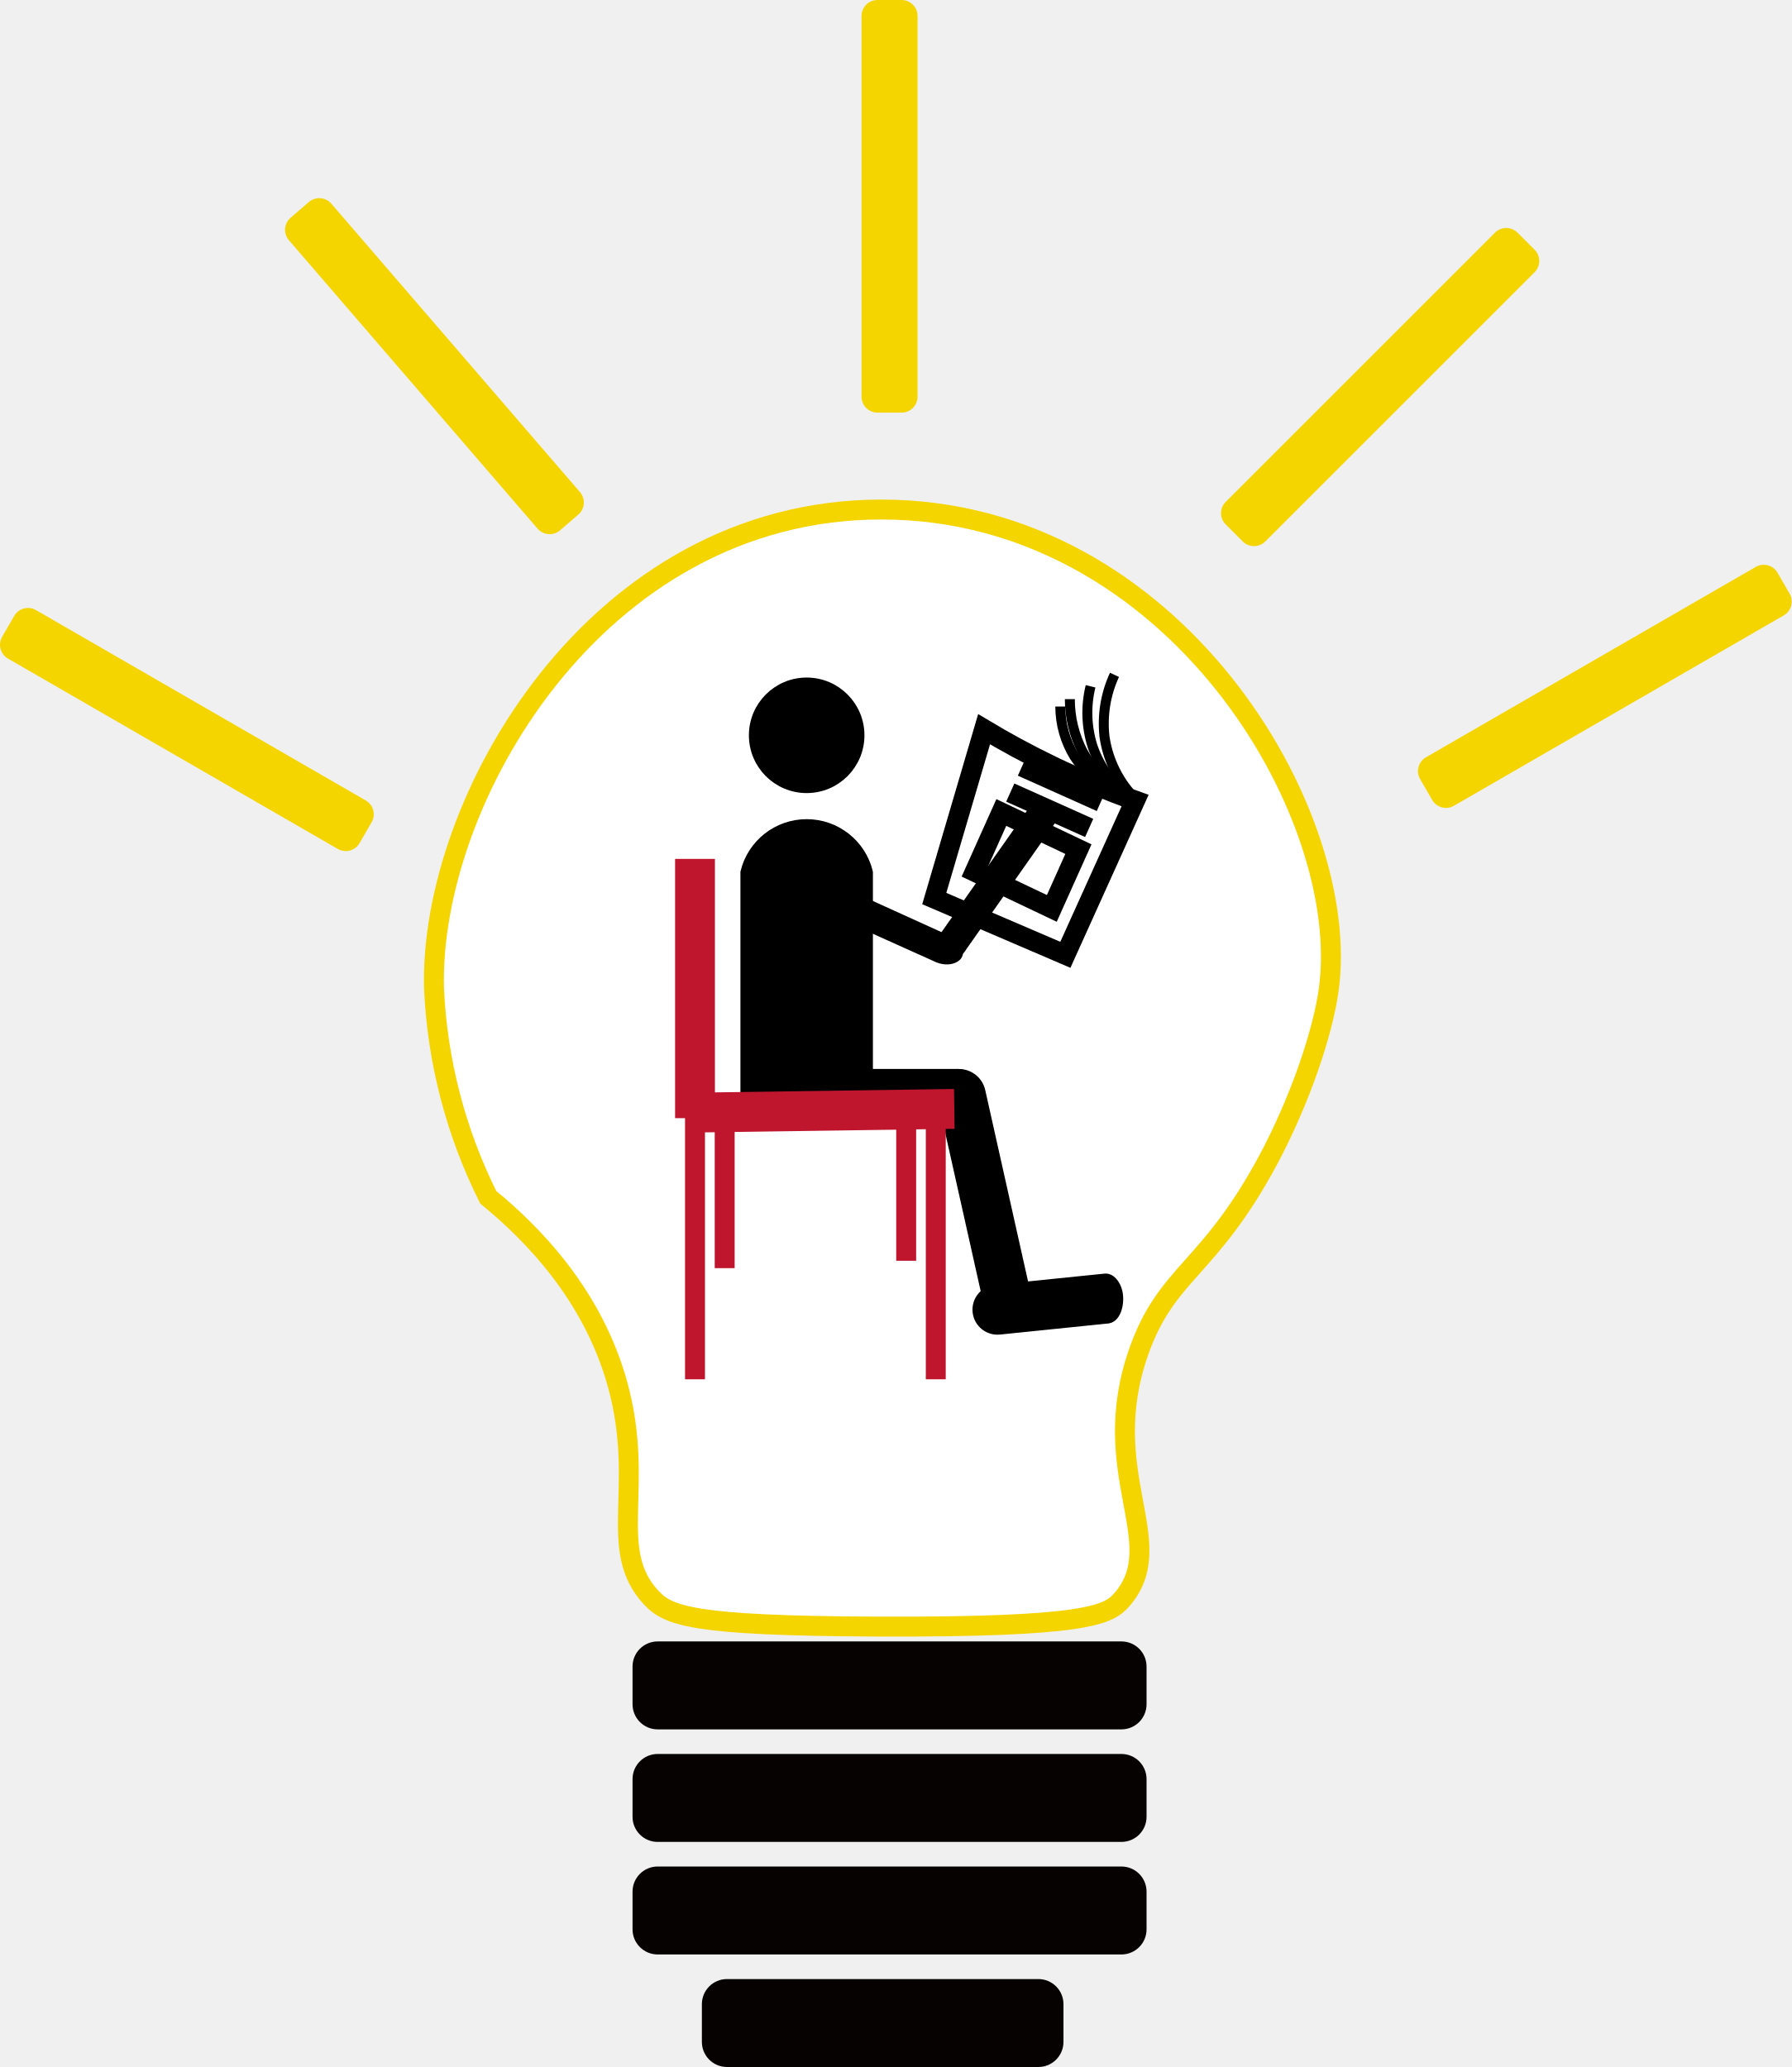
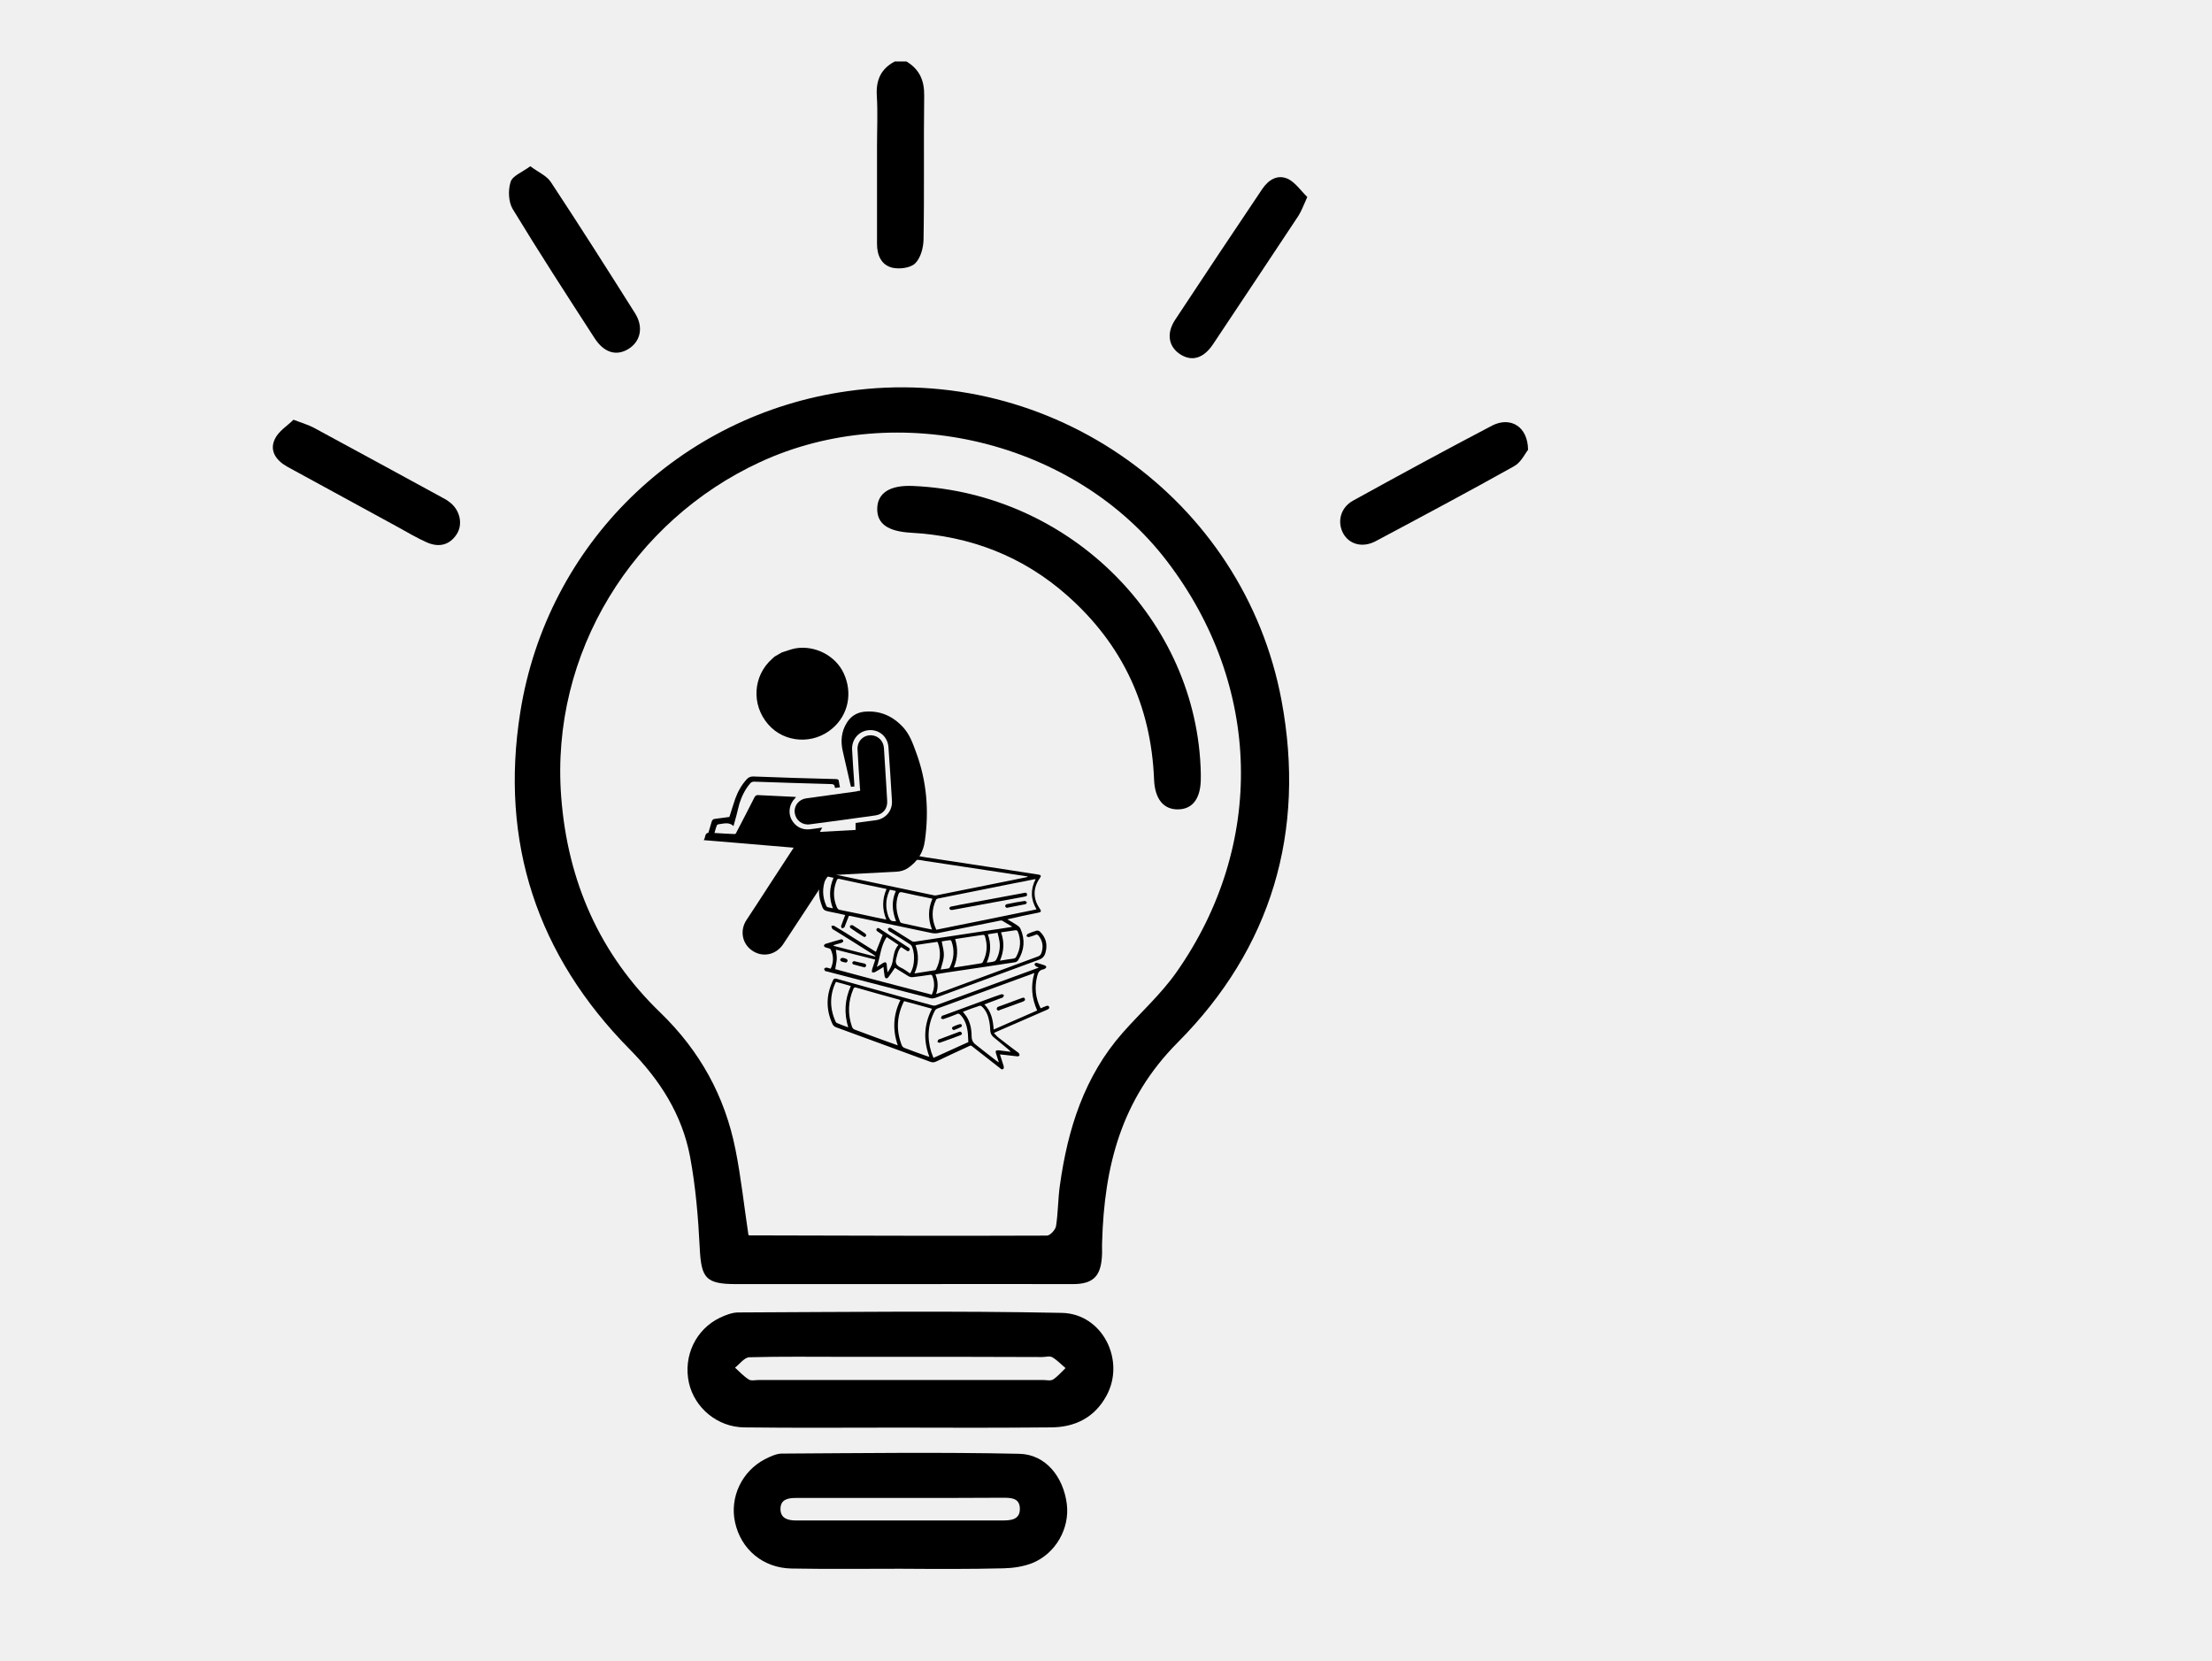
- <svg xmlns="http://www.w3.org/2000/svg" id="Calque_1" data-name="Calque 1" viewBox="0 0 179.87 207.54">
-   <defs>
-     <style>.cls-1,.cls-5{fill:#fff;}.cls-1{stroke:#f4d500;}.cls-1,.cls-10,.cls-2,.cls-5,.cls-6,.cls-7,.cls-8,.cls-9{stroke-miterlimit:10;}.cls-1,.cls-2,.cls-5,.cls-7,.cls-9{stroke-width:2px;}.cls-2{fill:#f4f2f2;stroke:#050201;}.cls-3{fill:#050201;}.cls-4{fill:#f4d500;}.cls-5,.cls-6,.cls-7,.cls-8{stroke:#000;}.cls-10,.cls-7,.cls-8,.cls-9{fill:none;}.cls-10,.cls-9{stroke:#bf152d;}.cls-10{stroke-width:4px;}</style>
-   </defs>
-   <path class="cls-1" d="M685.13,412.91c-.6,4.45-2.91,11.21-6.08,17.16-6,11.18-10.16,11.23-13,19.25-4.31,12.24,3.26,19.17-1.68,24.9-1.31,1.52-3.38,2.81-24.69,2.72-18.55-.08-20.88-1.08-22.6-2.93-4.49-4.87-.53-11.07-3.34-21.34-2.47-9-8.52-15.17-13-18.84a52.25,52.25,0,0,1-5.44-20.92c-.53-18.75,16.14-48.11,44.89-48.13C669.55,364.77,687.5,395.27,685.13,412.91Z" transform="translate(-551.73 -313.62)" />
-   <path class="cls-2" d="M695.37,494.52" transform="translate(-551.73 -313.62)" />
-   <rect class="cls-3" x="63.5" y="164.81" width="51.6" height="8.83" rx="2.52" />
-   <rect class="cls-4" x="620.31" y="331.53" width="41.43" height="5.62" rx="1.6" transform="translate(-245.04 661.74) rotate(-90)" />
-   <rect class="cls-4" x="669.56" y="349.67" width="41.43" height="5.62" rx="1.6" transform="translate(-598.79 277.72) rotate(-45)" />
-   <rect class="cls-4" x="549.77" y="384.06" width="41.43" height="5.62" rx="1.6" transform="translate(319.38 693.53) rotate(-150)" />
-   <rect class="cls-4" x="574.62" y="347.58" width="41.43" height="5.62" rx="1.6" transform="translate(166.9 716.47) rotate(-130.76)" />
-   <rect class="cls-4" x="692.12" y="379.72" width="41.43" height="5.62" rx="1.6" transform="translate(-647.49 94.05) rotate(-30)" />
-   <rect class="cls-3" x="63.5" y="176.11" width="51.6" height="8.83" rx="2.52" />
-   <rect class="cls-3" x="63.5" y="187.41" width="51.6" height="8.83" rx="2.52" />
-   <rect class="cls-3" x="70.46" y="198.71" width="36.3" height="8.83" rx="2.52" />
-   <path class="cls-5" d="M665.68,394l-7,15.49-13.16-5.65,5-17c2.07,1.24,4.37,2.5,6.9,3.72A86.38,86.38,0,0,0,665.68,394Z" transform="translate(-551.73 -313.62)" />
-   <circle class="cls-6" cx="80.98" cy="73.83" r="5.3" />
-   <path class="cls-6" d="M638.86,423.38h-12.3V401.2a6.33,6.33,0,0,1,12.3,0Z" transform="translate(-551.73 -313.62)" />
-   <path class="cls-6" d="M647.66,425.31h-21v-3.86h21a2.12,2.12,0,0,1,2.17,1.45A2.18,2.18,0,0,1,647.66,425.31Z" transform="translate(-551.73 -313.62)" />
-   <path class="cls-6" d="M645.94,409.79,632,403.52l.83-1.85L646.77,408c.73.31,1.18.9,1.13,1.34S647,410.19,645.94,409.79Z" transform="translate(-551.73 -313.62)" />
-   <path class="cls-6" d="M646.67,407.48l8.8-12.51,1.65,1.16-8.79,12.51a1.63,1.63,0,0,1-1.53.86C646.26,409.33,646.09,408.39,646.67,407.48Z" transform="translate(-551.73 -313.62)" />
-   <path class="cls-6" d="M650.15,423.19l4.58,20.47-3.76.84L646.38,424a2.12,2.12,0,0,1,.94-2.43A2.19,2.19,0,0,1,650.15,423.19Z" transform="translate(-551.73 -313.62)" />
-   <path class="cls-6" d="M663,446l-10.93,1.12a2,2,0,1,1-.41-4L662.63,442c.57-.08,1.11.56,1.29,1.38C664.14,444.44,663.8,445.84,663,446Z" transform="translate(-551.73 -313.62)" />
-   <line class="cls-7" x1="102.59" y1="76.97" x2="110.51" y2="80.52" />
-   <line class="cls-7" x1="101.42" y1="79.58" x2="109.34" y2="83.13" />
-   <polygon class="cls-7" points="105.59 91.21 97.85 87.53 100.52 81.58 108.26 85.26 105.59 91.21" />
-   <path class="cls-8" d="M661.21,382.53a11.14,11.14,0,0,0,.19,6,10.78,10.78,0,0,0,3.3,4.81c.37.3.7.55.94.72" transform="translate(-551.73 -313.62)" />
-   <path class="cls-8" d="M659.13,383.82a11.37,11.37,0,0,0,1.29,5.28A11,11,0,0,0,664,393c.35.24.65.42.88.55" transform="translate(-551.73 -313.62)" />
-   <path class="cls-8" d="M658.17,384.56a9.68,9.68,0,0,0,1.41,5,9.25,9.25,0,0,0,3.75,3.3c.37.18.69.32.93.41" transform="translate(-551.73 -313.62)" />
-   <path class="cls-8" d="M663.61,381.38a11.68,11.68,0,0,0-1,6.21,11.17,11.17,0,0,0,2.47,5.55c.31.39.61.7.82.92" transform="translate(-551.73 -313.62)" />
-   <line class="cls-9" x1="69.77" y1="138.49" x2="69.77" y2="111.71" />
-   <line class="cls-9" x1="93.94" y1="138.49" x2="93.94" y2="111.71" />
-   <line class="cls-9" x1="90.97" y1="126.59" x2="90.97" y2="110.97" />
-   <line class="cls-9" x1="72.75" y1="127.33" x2="72.75" y2="111.71" />
-   <line class="cls-10" x1="69.77" y1="111.71" x2="95.8" y2="111.34" />
-   <line class="cls-10" x1="69.77" y1="112.27" x2="69.77" y2="86.24" />
+ <svg xmlns="http://www.w3.org/2000/svg" version="1.1" id="Calque_1" x="0px" y="0px" viewBox="0 0 1022 767" style="enable-background:new 0 0 1022 767;" xml:space="preserve">
+   <g>
+     <g>
+       <path d="M418.8,28.4c6,3.6,8.3,8.7,8.2,15.8c-0.3,22.2,0.1,44.4-0.3,66.6c-0.1,3.8-1.4,8.5-3.9,10.9c-2.2,2.1-7.1,2.7-10.4,2    c-5.2-1.2-7.2-5.8-7.2-11c0-15,0-29.9,0-44.9c0-7.9,0.4-15.9-0.1-23.8c-0.4-7.1,2-12.3,8.3-15.6C415.2,28.4,417,28.4,418.8,28.4z" />
+       <path d="M416.3,593.2c-25.4,0-50.8,0-76.2,0c-14.1,0-16.1-2.8-16.8-16.6c-0.7-14.2-1.9-28.5-4.5-42.4    c-3.7-19.3-13.8-35.2-27.8-49.4c-42.8-43.3-60.2-95.7-50.6-155.9c12.4-77.8,73.7-137.3,151.2-148.2    c94-13.3,183.1,49.7,200.5,142.9c11.3,60.5-4.6,114.4-47.9,157.9c-26.4,26.5-34,57.6-35,92.4c-0.1,2.3,0.1,4.5-0.1,6.8    c-0.6,9-4.2,12.5-13.4,12.5C469.4,593.2,442.8,593.1,416.3,593.2z M345.8,570.5c0.1,0.1,0.3,0.2,0.5,0.2    c45.8,0.1,91.6,0.3,137.4,0.1c1.5,0,3.9-2.7,4.2-4.3c1-6.3,0.9-12.7,1.8-18.9c3.6-26,11.3-50.4,29-70.5    c8.2-9.3,17.7-17.8,24.8-27.9c41.4-58.9,39.5-132.5-4.2-189.8c-42.5-55.8-124.5-75.4-188.2-45.9c-58.2,26.9-97,87.8-91.8,154.8    c3,38.9,17.8,72.5,45.8,99.5c18.3,17.7,29.8,38.6,34.7,63.2C342.4,544,343.8,557.3,345.8,570.5z" />
+       <path d="M415.3,659.5c-23.8,0-47.6,0.2-71.4-0.1c-12.4-0.1-23-9-25.6-20.6c-2.7-12.3,3.1-24.7,14.4-30.1c2.6-1.2,5.6-2.4,8.4-2.4    c49.8-0.2,99.7-0.8,149.5,0.2c18.9,0.4,29.5,22.1,20.6,38.3c-5.5,10.1-14.6,14.6-25.8,14.6C462,659.6,438.7,659.6,415.3,659.5    C415.3,659.6,415.3,659.5,415.3,659.5z M415.4,626.8c-8.4,0-16.8,0-25.1,0c-14.7,0-29.4-0.2-44.1,0.2c-2.3,0.1-4.4,3.1-6.6,4.8    c2.1,1.9,4,4,6.4,5.5c1.1,0.7,3.1,0.2,4.7,0.2c43.7,0,87.4,0,131.1,0c1.6,0,3.5,0.5,4.7-0.2c2.2-1.4,3.9-3.5,5.8-5.3    c-2-1.7-3.9-3.7-6.1-5c-1.2-0.7-3.1-0.1-4.7-0.1C459.3,626.8,437.3,626.8,415.4,626.8z" />
+       <path d="M416.1,724.7c-16.8,0-33.5,0.2-50.3-0.1c-13.3-0.2-23.5-8.9-26.2-21.4c-2.5-11.5,3.1-23.5,13.8-29.1    c2.4-1.2,5.1-2.5,7.6-2.6c36.7-0.2,73.3-0.7,110,0.1c12.2,0.3,20.3,10.7,21.9,23.2c1.4,11.2-5.1,22.9-16,27.3    c-4.1,1.6-8.8,2.3-13.2,2.4C447.8,724.9,431.9,724.8,416.1,724.7C416.1,724.8,416.1,724.7,416.1,724.7z M416.8,692    c-16.3,0-32.6,0-49,0c-3.7,0-7.2,0.6-7.2,5.1c0,4.4,3.5,5.3,7.2,5.3c0.5,0,0.9,0,1.4,0c31.3,0,62.6,0,93.8,0    c4.1,0,8.4-0.3,8.2-5.7c-0.2-4.9-4.4-4.8-8.2-4.8C447.6,692,432.2,692,416.8,692z" />
+       <path d="M245,76.8c3.8,2.8,7.6,4.4,9.5,7.3c13.2,20,26.1,40.3,38.9,60.6c4.1,6.5,2.5,13.2-3.2,16.6c-5.5,3.3-11.2,1.6-15.5-5.1    c-12.8-19.8-25.6-39.5-37.8-59.6c-2-3.3-2.2-8.8-1-12.5C236.7,81.2,241.3,79.6,245,76.8z" />
+       <path d="M706,207.8c-1.3,1.6-3.2,5.8-6.5,7.6c-21.1,11.8-42.5,23.2-63.9,34.6c-6,3.2-12.1,1.5-14.9-3.4c-3-5.3-1.5-12,4.4-15.3    c21.4-11.8,42.9-23.5,64.5-34.8C697.9,192.4,705.9,197,706,207.8z" />
+       <path d="M135.6,193.9c4.4,1.7,7,2.4,9.4,3.7c19.9,10.7,39.7,21.6,59.6,32.4c1,0.5,2,1.1,2.9,1.8c4.9,3.5,6.6,10.2,3.5,15    c-3.4,5.2-8.4,6.1-13.7,3.8c-4.8-2.1-9.2-4.8-13.8-7.3c-16.9-9.2-33.8-18.4-50.6-27.6c-5.1-2.8-8.5-7.2-6-12.7    C128.6,199.2,132.8,196.7,135.6,193.9z" />
+       <path d="M604,91c-1.8,4-2.7,6.5-4.1,8.7c-13.1,19.8-26.3,39.6-39.5,59.4c-4.3,6.4-9.6,8-14.9,4.7c-5.5-3.4-6.8-9.6-2.6-16    c13.3-20.2,26.8-40.4,40.3-60.5c2.9-4.3,7.2-7,12.2-4.5C598.7,84.6,601.1,88.2,604,91z" />
+       <path d="M554.8,357.2c0,0.7,0,1.4,0,2c0.1,9.3-3.5,14.5-10.3,14.7c-6.9,0.2-11-4.8-11.3-14c-1.4-33.9-14.6-62.2-40-84.7    c-20.5-18.2-44.9-27.6-72.3-29.1c-10.6-0.6-15.7-4.1-15.6-11.1c0.1-7.3,5.9-11,16.6-10.5C494.4,227.7,553.3,286.6,554.8,357.2z" />
+     </g>
+     <g>
+       <g>
+         <path d="M465.4,424.7c1.8,1,3.3,1.9,4.8,2.9c0.5,0.4,1.1,0.9,1.3,1.5c2.2,5,1.8,9.8-1.1,14.5c-0.3,0.4-0.8,0.8-1.3,0.9     c-8.9,1.4-17.8,2.7-26.6,4c-3.4,0.5-6.8,1-10.3,1.6c1.2,3,1.4,5.9,0.3,9.1c1.9-0.7,3.6-1.3,5.3-1.9c14-5.2,27.9-10.3,41.9-15.5     c0.7-0.3,1.1-0.7,1.4-1.4c1.1-3,0.7-5.7-1.3-8.2c-0.4-0.4-0.7-0.6-1.2-0.4c-1,0.4-2.1,0.8-3.2,1.1c-0.3,0.1-0.8-0.3-1.2-0.4     c0.2-0.4,0.3-0.9,0.7-1.1c1.3-0.6,2.7-1.1,4.1-1.5c0.4-0.1,1,0.1,1.4,0.4c2.9,2.8,3.7,6.1,2.6,9.9c-0.5,1.7-1.4,2.6-3.1,3.2     c-15.9,5.8-31.9,11.8-47.8,17.6c-0.6,0.2-1.4,0.3-2,0.2c-16.1-4.1-32.2-8.3-48.3-12.5c-0.2,0-0.4,0-0.5-0.1     c-0.2-0.3-0.6-0.7-0.5-1c0.1-0.3,0.6-0.6,0.9-0.6c0.7,0,1.3,0.3,2.1,0.5c1.4-3,1.4-5.9,0-8.9c-0.1-0.2-0.5-0.4-0.8-0.5     c-0.6-0.2-1.2-0.3-1.7-0.5c-0.3-0.1-0.6-0.5-0.6-0.7c0-0.3,0.3-0.7,0.5-0.8c2.5-0.8,5-1.5,7.5-2.2c0.2-0.1,0.8,0.3,0.9,0.6     c0.1,0.3-0.2,0.8-0.5,0.9c-0.9,0.4-1.9,0.6-2.9,0.9c-0.4,0.1-0.8,0.2-1.2,0.6c6.5,1.7,12.9,3.3,19.4,5c0-0.1,0.1-0.2,0.1-0.2     c-0.3-0.2-0.5-0.4-0.8-0.6c-6.2-3.9-12.3-7.8-18.5-11.6c-0.2-0.1-0.6-0.2-0.7-0.5c-0.2-0.4-0.3-0.8-0.4-1.2     c0.4-0.1,1-0.3,1.3-0.1c1.7,1,3.4,2.1,5.1,3.1c4.5,2.8,9,5.7,13.5,8.5c0.3,0.2,0.5,0.3,0.7,0.4c1-2.6,2-5.1,3.1-7.8     c-0.6-0.4-1.4-1-2.2-1.5c-0.5-0.3-0.9-0.7-0.6-1.3c0.4-0.6,0.9-0.4,1.4-0.1c4.4,2.9,8.8,5.8,13.3,8.7c0.5,0.3,0.9,0.7,0.5,1.3     c-0.4,0.6-0.9,0.5-1.4,0.1c-0.8-0.5-1.6-1.1-2.5-1.6c-1.4,1.5-1.7,3.4-2.2,5.3c-0.6,2.1,0.1,3.2,1.9,4.1c1.6,0.7,3,1.8,4.5,2.8     c1-1.6,1.5-3.3,1.7-5.1c0.3-2.5,0.1-4.9-0.8-7.2c-0.2-0.5-0.6-1-1-1.2c-3-2-6.1-3.9-9.2-5.8c-0.2-0.1-0.6-0.3-0.7-0.5     c-0.2-0.3-0.3-0.8-0.2-1c0.2-0.2,0.7-0.4,1-0.3c0.5,0.1,0.8,0.5,1.3,0.7c2.9,1.8,5.7,3.6,8.6,5.4c0.4,0.3,1.1,0.4,1.5,0.3     c11.9-1.8,23.8-3.6,35.6-5.4c2.8-0.4,5.6-0.8,8.5-1.3c0.2,0,0.4-0.1,0.9-0.2c-1.7-1-3.2-1.9-4.7-2.8c-0.3-0.1-0.7-0.1-1,0     c-9.6,1.9-19.2,3.9-28.9,5.8c-1.2,0.2-2.5,0-3.7-0.3c-12.1-2.5-24.1-5.1-36.2-7.6c-0.3-0.1-0.6-0.1-1-0.1     c-0.6,1.6-1.2,3.1-1.8,4.6c-0.1,0.2-0.1,0.5-0.3,0.7c-0.3,0.2-0.7,0.4-1.1,0.5c-0.1-0.4-0.5-0.8-0.4-1.1c0.6-1.7,1.2-3.3,1.9-5.1     c-2.2-0.5-4.4-1-6.6-1.4c-3.4-0.7-3.5-0.7-4.6-4.1c-1.5-4.6-1.1-9,1-13.3c0.2-0.4,0.7-0.8,1.1-0.9c13.5-2.5,27.1-5.1,40.7-7.5     c1.7-0.3,3.5,0.2,5.3,0.5c9.9,1.5,19.8,3,29.6,4.5c7.6,1.2,15.1,2.3,22.7,3.5c1.3,0.2,1.5,0.7,0.7,1.7c-3.2,4.6-3.2,9.5,0.1,14.2     c0.7,1,0.5,1.5-0.7,1.7c-2.4,0.5-4.8,1-7.3,1.5C470.5,423.6,468.1,424.1,465.4,424.7z M386.4,403.9c0,0.1,0,0.1,0,0.2     c0.3,0.1,0.5,0.2,0.8,0.2c14.8,3.1,29.6,6.2,44.3,9.3c0.4,0.1,0.8,0.1,1.2,0c11.6-2.3,23.3-4.7,34.9-7c2.4-0.5,4.8-1,7.3-1.5     c-0.2-0.2-0.4-0.3-0.6-0.3c-15.6-2.4-31.3-4.7-46.9-7.1c-1.7-0.3-3.5-0.7-5.1-0.4c-8.8,1.5-17.5,3.2-26.3,4.8     C392.8,402.6,389.6,403.3,386.4,403.9z M478.5,406.1c-0.5,0.1-0.9,0.1-1.2,0.2c-2.9,0.6-5.7,1.2-8.6,1.7     c-11.8,2.4-23.6,4.7-35.4,7.1c-0.3,0.1-0.7,0.3-0.8,0.5c-2.2,4.6-2.1,9.2,0.1,13.9c15.5-3.1,30.8-6.2,46.3-9.4     C476.2,415.5,476,411,478.5,406.1z M409.6,410.7c-0.1-0.1-0.2-0.1-0.3-0.1c-7.2-1.5-14.4-3-21.6-4.6c-0.7-0.1-0.9,0.2-1.1,0.7     c-1.7,4.1-1.7,8.2,0,12.3c0.4,0.9,0.8,1.3,1.8,1.4c5.6,1.1,11.1,2.3,16.6,3.5c1.5,0.3,2.9,0.6,4.5,0.9     C407.5,419.9,407.6,415.3,409.6,410.7z M430.5,459.5c1.4-3,1.4-5.9,0.2-8.8c-0.1-0.2-0.6-0.5-0.9-0.4c-2.7,0.4-5.3,0.8-8,1.1     c-0.7,0.1-1.5-0.1-2-0.4c-2.2-1.3-4.3-2.7-6.3-3.9c-1.1,1.5-2,3-3.1,4.4c-0.2,0.3-0.8,0.6-1.1,0.4c-0.3-0.1-0.6-0.7-0.6-1.1     c-0.2-1.3-0.4-2.6-0.5-4.1c-1.4,0.9-2.7,1.7-4,2.4c-0.4,0.2-0.9,0.1-1.3,0.1c0-0.4-0.1-0.9,0-1.3c0.5-1.5,1-3,1.5-4.6     c-6.2-1.6-12.3-3.1-18.2-4.6c0.2,1.6,0.5,3.1,0.4,4.5c-0.1,1.5-0.5,2.9-0.7,4.5C400.5,451.7,415.5,455.6,430.5,459.5z      M430.8,415.2c-0.4-0.1-0.6-0.2-0.8-0.2c-4.4-0.9-8.8-1.8-13.2-2.8c-1-0.2-1.3,0-1.7,0.9c-1.6,4.4-1,8.6,0.8,12.8     c0.1,0.3,0.6,0.5,1,0.6c3.2,0.7,6.5,1.4,9.7,2.1c1.3,0.3,2.5,0.5,4,0.8C428.7,424.5,428.8,419.8,430.8,415.2z M440.7,446.9     c0.2,0,0.4,0,0.5,0c4-0.6,8-1.2,12.1-1.9c0.4-0.1,0.8-0.4,0.9-0.8c1.9-3.8,2.1-7.6,0.9-11.6c-0.2-0.7-0.6-0.8-1.2-0.7     c-2.7,0.4-5.4,0.8-8,1.2c-1.5,0.2-3,0.5-4.6,0.7C442.7,438.4,442.5,442.6,440.7,446.9z M422.5,449.7c3.3-0.5,6.4-1,9.5-1.5     c0.2,0,0.5-0.3,0.6-0.6c1.9-3.9,2.2-7.8,0.8-11.9c-0.2-0.6-0.4-0.7-1-0.5c-1.2,0.2-2.3,0.3-3.5,0.5c-1.9,0.3-3.9,0.6-5.9,0.9     C424.6,441,424.5,445.3,422.5,449.7z M462,443.8c2.3-0.4,4.4-0.7,6.5-1c0.3-0.1,0.7-0.3,0.9-0.6c2.2-3.9,2.5-7.9,0.8-12     c-0.1-0.2-0.6-0.5-0.8-0.5c-2.3,0.3-4.5,0.7-6.9,1C464.1,435.1,463.9,439.4,462,443.8z M410.1,449.2c1.2-1.7,2-3.3,2.3-5     c0.5-2.7,0.7-5.5,2.7-7.7c-1.8-1.2-3.6-2.4-5.4-3.6c-2.9,4.1-2.9,9.1-4.6,13.8c1.2-0.7,2.1-1.3,3-1.9c0.9-0.5,1.5-0.3,1.6,0.8     C409.7,446.7,409.9,447.8,410.1,449.2z M455.9,444.7c1.2-0.2,2.2-0.2,3.2-0.5c0.5-0.1,1-0.5,1.2-0.9c1.4-2.6,1.9-5.5,1.5-8.4     c-0.2-1.4-0.6-2.7-0.9-4c-1.6,0.2-3,0.5-4.5,0.7C458,436,457.8,440.3,455.9,444.7z M434.6,447.9c1.3-0.2,2.4-0.3,3.5-0.5     c0.3,0,0.6-0.3,0.7-0.5c2-3.9,2.3-8,0.8-12.1c-0.1-0.2-0.4-0.5-0.6-0.5c-1.3,0.1-2.6,0.4-3.9,0.6     C436.5,441.4,436.5,441.4,434.6,447.9z M385.1,405.5c-0.9-0.2-1.6-0.3-2.3-0.5c-0.7-0.2-0.9,0-1.2,0.6c-1.8,4.4-1.7,8.7,0.2,12.9     c0.1,0.3,0.4,0.6,0.7,0.6c0.7,0.2,1.5,0.3,2.3,0.5C383,414.9,383.1,410.2,385.1,405.5z M414,425.6c-1.8-4.7-2.2-9.3-0.1-14     c-0.9-0.2-1.8-0.4-2.7-0.6c-0.2,0.3-0.3,0.6-0.5,1c-1.6,3.8-1.6,7.6-0.2,11.5C411.4,425.4,411.7,425.6,414,425.6z" />
+         <path d="M480.8,465.8c0.9-0.4,1.6-0.7,2.4-1c0.6-0.2,1.2-0.4,1.5,0.3c0.3,0.8-0.3,1-0.8,1.3c-7.7,3.4-15.4,6.7-23.2,10.1     c-0.4,0.2-0.9,0.4-1.5,0.7c0.8,0.8,1.4,1.6,2.2,2.2c2.9,2.3,5.9,4.5,8.8,6.7c0.2,0.1,0.4,0.2,0.5,0.4c0.2,0.3,0.4,0.8,0.3,1.1     c0,0.2-0.6,0.4-0.9,0.4c-2-0.2-4.1-0.5-6.1-0.7c-0.6-0.1-1.2-0.1-2-0.2c0.5,1.7,1,3.2,1.5,4.7c0.1,0.4,0.3,0.8,0.3,1.2     c0,0.3-0.1,0.7-0.3,0.9c-0.2,0.1-0.7,0.1-0.9,0c-4.5-3.5-8.9-7-13.4-10.5c-0.5-0.4-0.8-0.5-1.3-0.2c-5.1,2.4-10.3,4.7-15.4,7.2     c-0.9,0.4-1.7,0.5-2.7,0.1c-14.5-5.3-28.9-10.6-43.4-15.9c-0.9-0.3-1.4-0.8-1.8-1.6c-3.1-6.8-2.9-13.5,0.3-20.2     c0.4-0.9,1.1-0.8,1.8-0.6c10,2.8,20.1,5.6,30.1,8.4c4.7,1.3,9.4,2.6,14.2,3.9c0.5,0.1,1,0.1,1.5-0.1     c15.6-5.7,31.3-11.5,46.9-17.2c0.1,0,0.2-0.1,0.5-0.3c-0.6-0.2-1.1-0.3-1.4-0.6c-0.3-0.2-0.6-0.8-0.5-1c0.2-0.3,0.7-0.6,1-0.5     c1.3,0.3,2.5,0.8,3.8,1.2c0.3,0.1,0.6,0.5,0.6,0.8c0,0.2-0.3,0.5-0.6,0.7c-0.2,0.1-0.4,0.2-0.7,0.3c-1.9,0.3-2.5,1.5-2.9,3.2     C477.9,456.2,478.4,461,480.8,465.8z M477.9,449.5c-0.4,0.1-0.6,0.2-0.8,0.3c-14.7,5.4-29.3,10.7-44,16.1     c-0.4,0.2-0.9,0.5-1.1,0.9c-3.3,6.2-3.8,12.6-1.7,19.3c0.3,0.9,0.7,1.7,1,2.6c5.5-2.5,10.8-4.9,16.1-7.3     c-0.1-1.3-0.1-2.6-0.2-3.8c-0.3-3.2-1.1-6.2-3.3-8.6c-0.6-0.6-1.1-1-1.9-0.5c-0.9,0.4-1.9,0.7-2.8,1.1c-1.1,0.4-2.2,0.8-3.4,1.2     c-0.3,0.1-0.7-0.3-1.1-0.4c0.2-0.4,0.3-0.8,0.5-1.1c0.1-0.1,0.4-0.2,0.6-0.2c6.8-2.5,13.6-5,20.4-7.5c2.2-0.8,4.3-1.6,6.5-2.3     c0.3-0.1,0.8,0.2,1.2,0.4c-0.2,0.4-0.3,0.8-0.6,1.1c-0.3,0.2-0.7,0.3-1.1,0.4c-2.4,0.9-4.8,1.8-7.4,2.8c3.2,3.2,4,7.2,4.3,11.6     c6.8-3,13.4-5.9,20.1-8.8C476.6,461,476.2,455.4,477.9,449.5z M416,462c-0.3-0.1-0.6-0.2-0.9-0.3c-6.5-1.8-13.1-3.6-19.6-5.5     c-0.7-0.2-1,0.1-1.2,0.6c-2.5,5.8-2.7,11.7-0.6,17.7c0.2,0.4,0.6,0.9,1.1,1.1c6.3,2.4,12.7,4.7,19.1,7c0.3,0.1,0.5,0.2,0.9,0.3     C412.3,475.7,412.7,468.8,416,462z M417.8,462.5c-0.1,0.1-0.2,0.1-0.2,0.2c-0.1,0.1-0.1,0.2-0.2,0.4c-3.1,6.5-3.4,13.2-0.7,19.9     c0.2,0.5,0.7,0.9,1.2,1.1c3.4,1.3,6.9,2.6,10.4,3.8c0.3,0.1,0.6,0.2,1.1,0.3c-2.9-7.7-2.5-15,1.2-22.2     C426.2,464.8,422,463.6,417.8,462.5z M444.9,467.4c0.6,0.8,1.1,1.4,1.6,2.1c1.8,2.8,2.4,5.9,2.4,9.1c0,1.6,0.5,2.9,1.8,3.9     c3.3,2.6,6.6,5.2,10,7.8c0.2,0.1,0.4,0.2,0.8,0.5c-0.5-1.5-0.9-2.8-1.3-4.1c-0.4-1.2-0.1-1.6,1.2-1.5c1.9,0.2,3.7,0.5,5.6,0.7     c-0.4-0.5-0.8-0.8-1.2-1.2c-2.3-1.9-4.6-3.8-6.9-5.7c-0.9-0.8-1.4-1.9-1.4-3.3c0-1.2-0.2-2.5-0.4-3.7c-0.5-2.7-1.4-5.1-3.4-7     c-0.3-0.2-0.8-0.5-1-0.4C450.1,465.4,447.5,466.4,444.9,467.4z M391.9,474.6c-1-3.3-1.4-6.5-1.2-9.7c0.2-3.2,1-6.3,2.4-9.4     c-2.3-0.7-4.6-1.3-6.8-1.9c-0.1,0.1-0.2,0.1-0.2,0.2c-2.8,6-2.8,12.1,0,18.2c0.1,0.3,0.4,0.5,0.6,0.6     C388.3,473.3,390,473.9,391.9,474.6z" />
+         <path d="M400.2,431.9c0,0.8-0.7,1.2-1.2,0.8c-2.1-1.3-4.1-2.6-6.1-4c-0.2-0.2-0.2-0.7-0.2-1.1c0.4-0.1,0.9-0.3,1.2-0.2     c2,1.2,4,2.6,5.9,3.9C400,431.5,400.1,431.8,400.2,431.9z" />
+         <path d="M439.3,420.4c-0.2-0.2-0.7-0.5-0.7-0.7c0-0.4,0.5-0.9,0.8-0.9c3.3-0.7,6.6-1.3,9.9-1.9c7.8-1.4,15.5-2.9,23.3-4.3     c0.7-0.1,1.7-0.6,1.9,0.5c0.2,1.1-0.9,1-1.6,1.2c-11,2-22.1,4.1-33.1,6.1C439.8,420.3,439.7,420.3,439.3,420.4z" />
+         <path d="M465.1,419.4c-0.2-0.2-0.7-0.5-0.7-0.8c0-0.3,0.4-0.9,0.7-0.9c2.8-0.6,5.5-1.1,8.3-1.5c0.3-0.1,0.7,0.4,1.1,0.6     c-0.2,0.3-0.4,0.9-0.7,0.9C470.9,418.3,468.1,418.8,465.1,419.4z" />
+         <path d="M399.5,446.9c-1.9-0.5-3.6-0.9-5.3-1.4c-0.2-0.1-0.5-0.6-0.4-0.9c0.1-0.3,0.6-0.6,0.8-0.6c1.7,0.4,3.4,0.8,5.1,1.2     c0.2,0.1,0.5,0.6,0.5,0.9C400.2,446.4,399.7,446.7,399.5,446.9z" />
+         <path d="M390.9,444.7c-0.9-0.2-1.6-0.3-2.2-0.6c-0.3-0.1-0.6-0.7-0.5-0.9c0.1-0.3,0.6-0.7,0.9-0.7c0.7,0,1.4,0.2,2,0.5     c0.3,0.1,0.6,0.6,0.5,1C391.5,444.3,391.1,444.5,390.9,444.7z" />
+         <path d="M461.2,466.9c-0.2-0.2-0.6-0.4-0.7-0.7c-0.1-0.2,0.2-0.6,0.3-0.9c0.1-0.1,0.4-0.2,0.6-0.3c3.5-1.3,7-2.6,10.6-3.9     c0.6-0.2,1.2-0.5,1.5,0.3c0.3,0.8-0.3,1-0.9,1.3c-3.6,1.3-7.1,2.6-10.7,3.9C461.8,466.7,461.6,466.8,461.2,466.9z" />
+         <path d="M444.5,477.6c-0.2,0.2-0.4,0.5-0.7,0.6c-3.2,1.2-6.4,2.4-9.6,3.5c-0.3,0.1-0.8-0.2-1.1-0.4c0.2-0.4,0.3-1,0.6-1.1     c3.2-1.2,6.4-2.4,9.6-3.6C443.8,476.5,444.3,476.7,444.5,477.6z" />
+         <path d="M440.6,475.9c-0.2-0.2-0.7-0.4-0.7-0.7c-0.1-0.3,0.1-0.8,0.4-0.9c1-0.5,2.1-0.9,3.2-1.2c0.3-0.1,0.8,0.2,0.9,0.4     c0.1,0.2-0.1,0.8-0.3,0.9C443,475,441.9,475.4,440.6,475.9z" />
+       </g>
+       <g>
+         <path d="M361.2,301.4c2.1-0.6,4.2-1.5,6.4-1.9c9.1-1.5,18.5,3.5,22.2,11.5c4.2,9,2.2,19.1-5.1,25.4c-8.8,7.7-22.3,6.9-29.8-1.8     c-7.9-9.1-7-22.5,1.9-30.3c0.4-0.3,0.7-0.7,1.1-1C359,302.7,360.1,302,361.2,301.4z" />
+         <path d="M338.9,381.6c-2.1-2-4.6-1.1-7-0.8c-0.3,0-0.7,0.4-0.8,0.7c-0.4,1-0.6,2.1-1,3.3c3.2,0.2,6.3,0.4,9.4,0.5     c0.3,0,0.7-0.5,0.8-0.9c2.8-5.4,5.6-10.7,8.3-16.1c0.4-0.7,0.8-1,1.6-1c5.5,0.3,11,0.5,16.5,0.8c0.3,0,0.7,0.1,1.1,0.1     c-0.2,0.3-0.3,0.4-0.5,0.6c-2.5,2.5-3.2,6.3-1.8,9.4c1.7,3.5,4.9,5.3,8.6,4.9c1.9-0.2,3.8-0.5,5.8-0.8c-0.4,0.7-0.7,1.2-1.1,2     c5.5-0.3,10.9-0.6,16.5-0.9c0-1,0-2,0-3.2c0.6-0.1,1.2-0.2,1.9-0.3c2.5-0.3,5-0.7,7.5-1c4.6-0.7,7.7-4.4,7.4-9     c-0.5-8.2-1-16.4-1.6-24.6c-0.3-4.9-4.2-8.3-8.9-8c-4.7,0.3-8.2,4.2-7.9,9.1c0.3,5.2,0.6,10.4,1,15.6c0,0.4,0,0.8,0.1,1.3     c-0.6,0.1-1,0.1-1.6,0.2c-0.1-0.4-0.2-0.7-0.3-1.1c-1.2-5.1-2.3-10.2-3.5-15.3c-1.1-4.7-0.7-9.2,1.9-13.3c1.8-2.9,4.5-4.6,7.9-5     c7.3-0.7,13.2,1.9,18.1,7.2c3,3.3,4.4,7.3,5.9,11.4c5,13.4,6.1,27.1,4.1,41.1c-0.7,5.3-3.4,9.5-7.8,12.5     c-1.6,1.1-3.5,1.6-5.4,1.7c-7.7,0.4-15.5,0.8-23.2,1.2c-2.4,0.1-4.7,0.3-7.1,0.4c-0.8,0-1.2,0.3-1.6,0.9     c-6.8,10.3-13.5,20.7-20.3,30.9c-3.4,5.2-9.9,6.4-14.7,2.8c-4.4-3.2-5.4-9.2-2.3-13.9c3.6-5.5,7.2-10.9,10.7-16.4     c3.7-5.6,7.3-11.2,11.1-17c-13.9-1.2-27.6-2.3-41.6-3.5c1-1.1,0.3-3.1,2.2-3.4c0.5-1.7,1-3.3,1.5-5.1c0.2-0.7,0.6-1.2,1.4-1.3     c2.3-0.3,4.5-0.6,6.8-0.9c0.9-2.7,1.7-5.6,2.7-8.4c1.2-3.3,2.9-6.4,5.3-9c0.8-0.9,1.7-1.3,3-1.3c12.7,0.5,25.4,0.9,38.2,1.2     c0.9,0,1.4,0.3,1.4,1.2c0.1,0.9,0.3,1.7,0.5,2.6c-0.8,0.1-1.5,0.2-2.2,0.3c-0.1-0.1-0.2-0.1-0.2-0.2c0-1.4-0.8-1.6-2-1.6     c-11.7-0.3-23.5-0.7-35.2-1.1c-0.8,0-1.4,0.2-1.9,0.8c-2.4,2.8-3.9,6-5,9.4C340.7,375,339.9,378.2,338.9,381.6z" />
+         <path d="M397.4,365.3c0-0.5,0-1-0.1-1.4c-0.4-5.9-0.8-11.8-1.1-17.7c-0.2-3.9,2.9-6.9,6.7-6.5c3,0.3,5.3,2.7,5.5,5.9     c0.4,5.8,0.7,11.7,1.1,17.5c0.1,2.3,0.3,4.6,0.4,6.9c0.2,3.6-1.9,6.2-5.5,6.7c-10,1.4-20.1,2.8-30.2,4.1c-3.5,0.5-6.5-1.8-7-5.2     c-0.5-3.3,1.8-6.3,5.3-6.8c7.7-1.1,15.5-2.1,23.2-3.2C396.3,365.4,396.8,365.3,397.4,365.3z" />
+       </g>
+     </g>
+   </g>
</svg>
